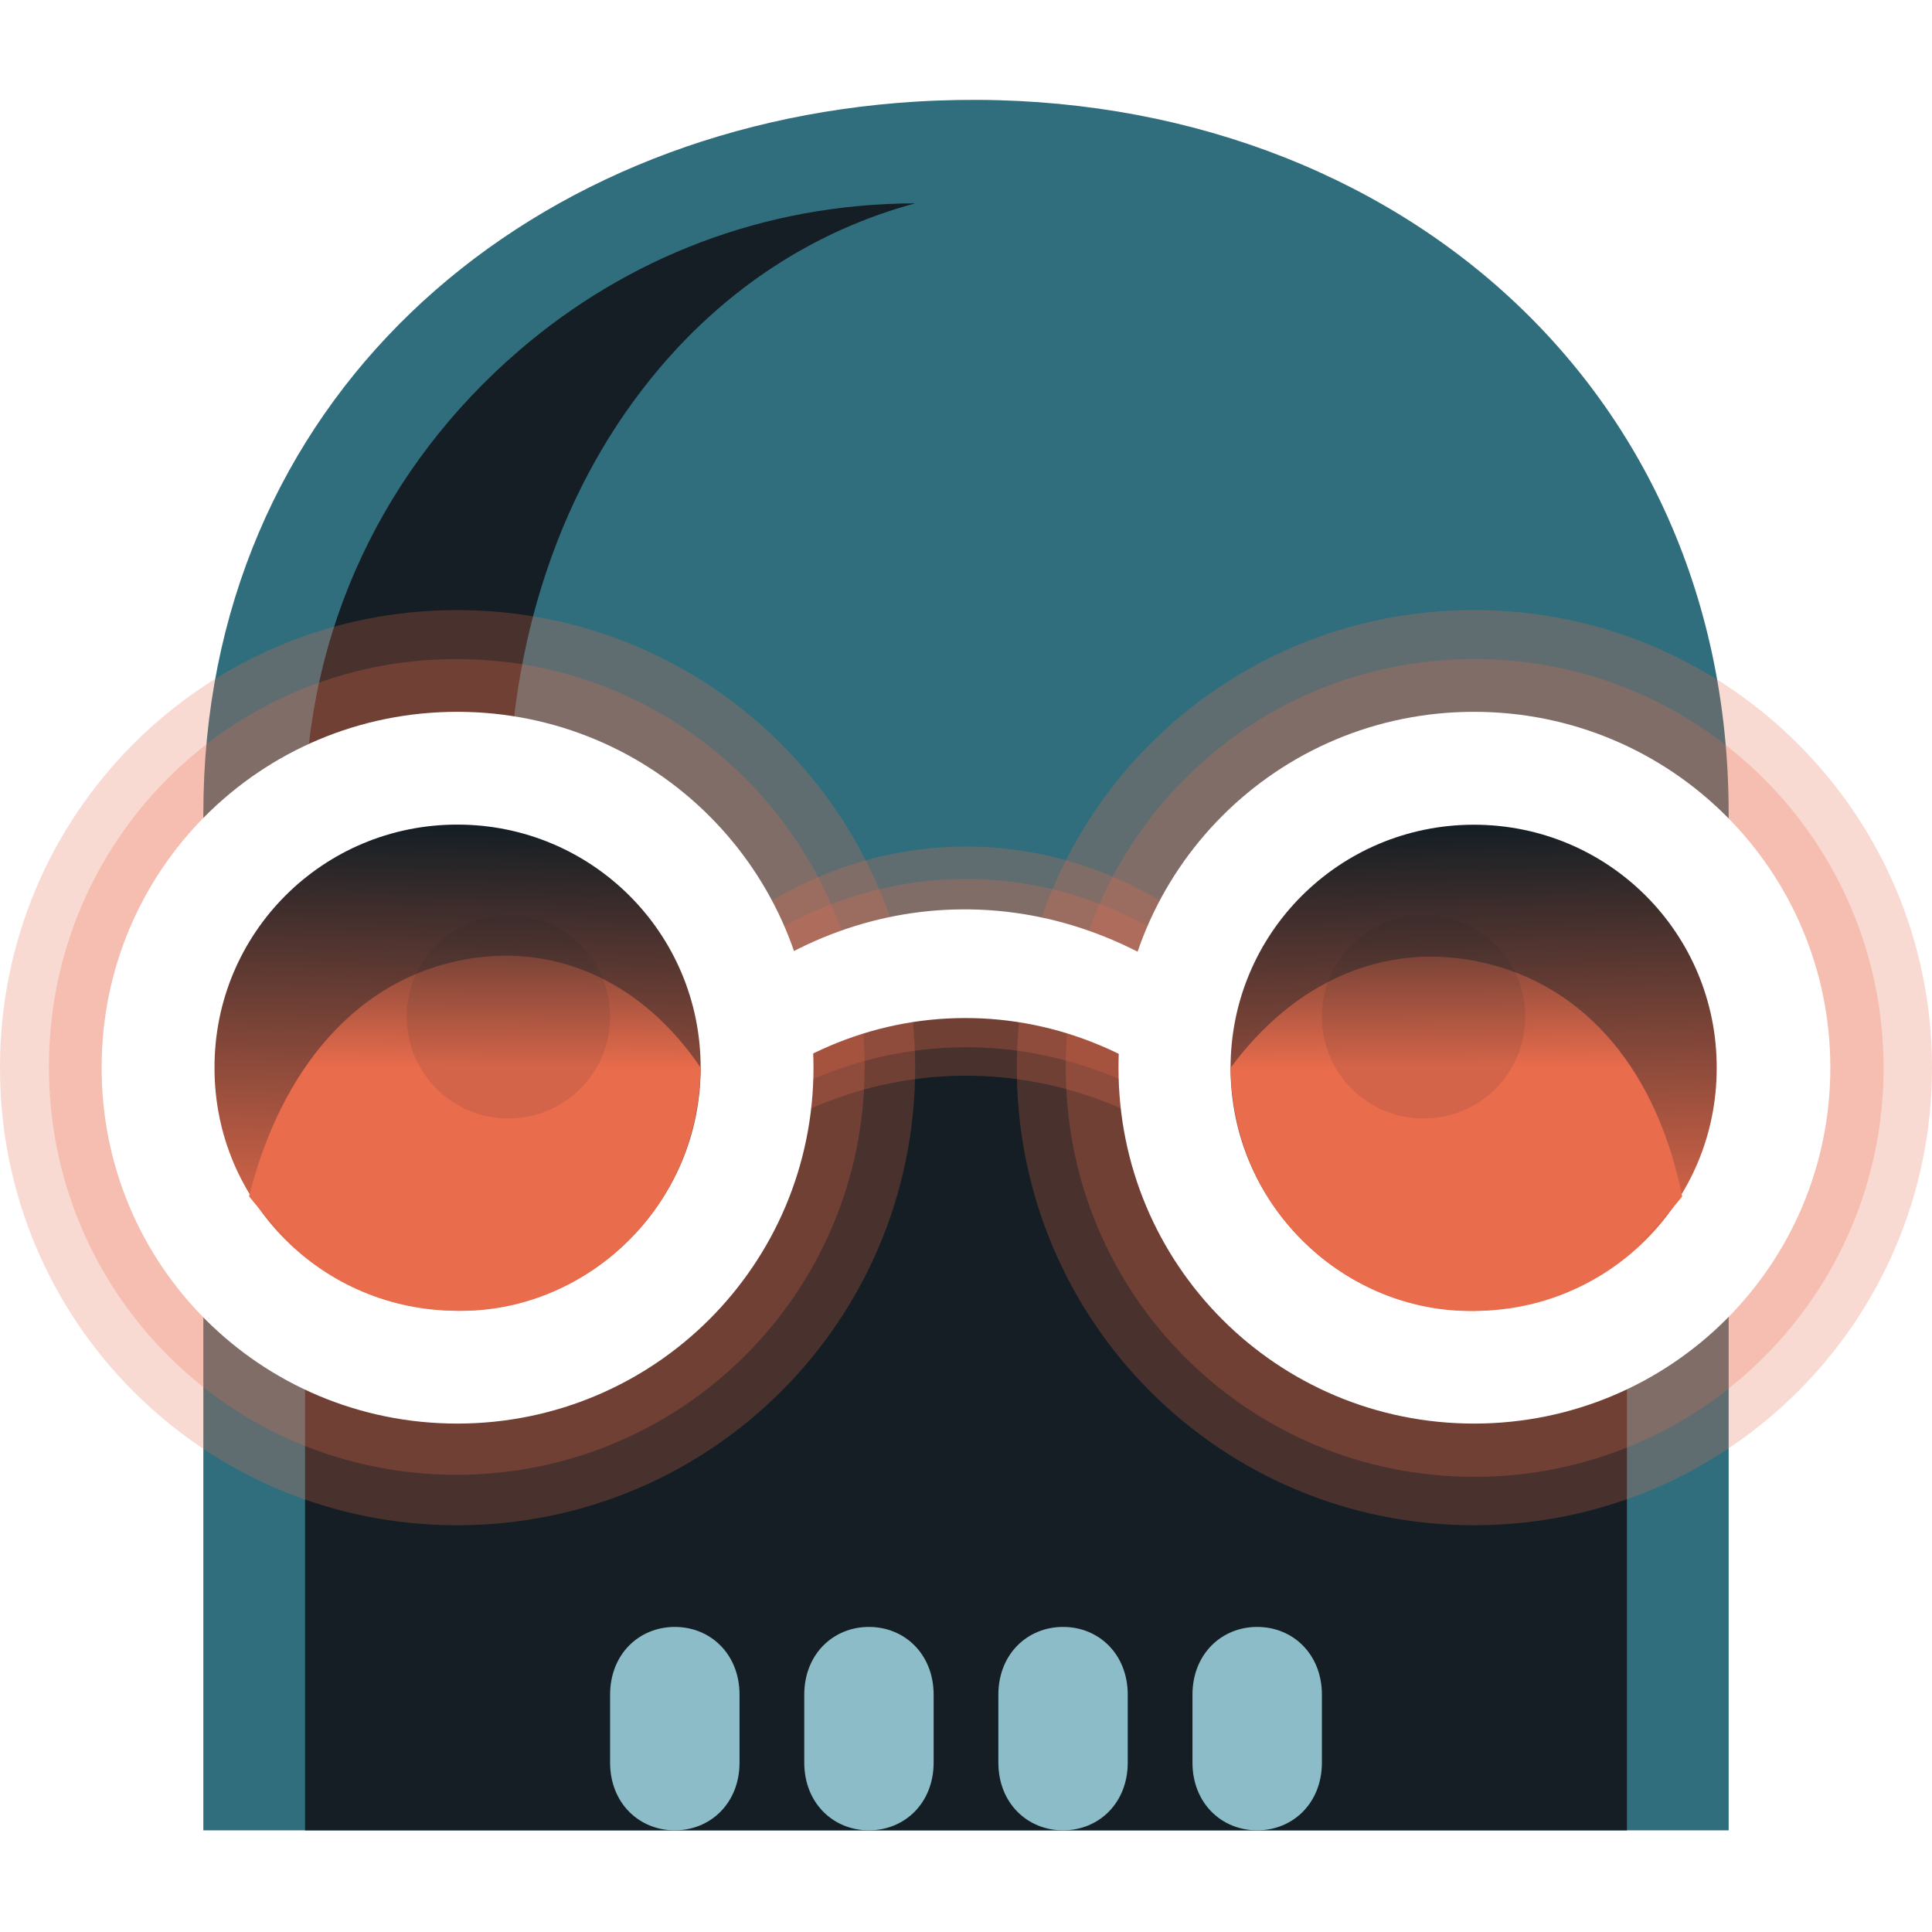
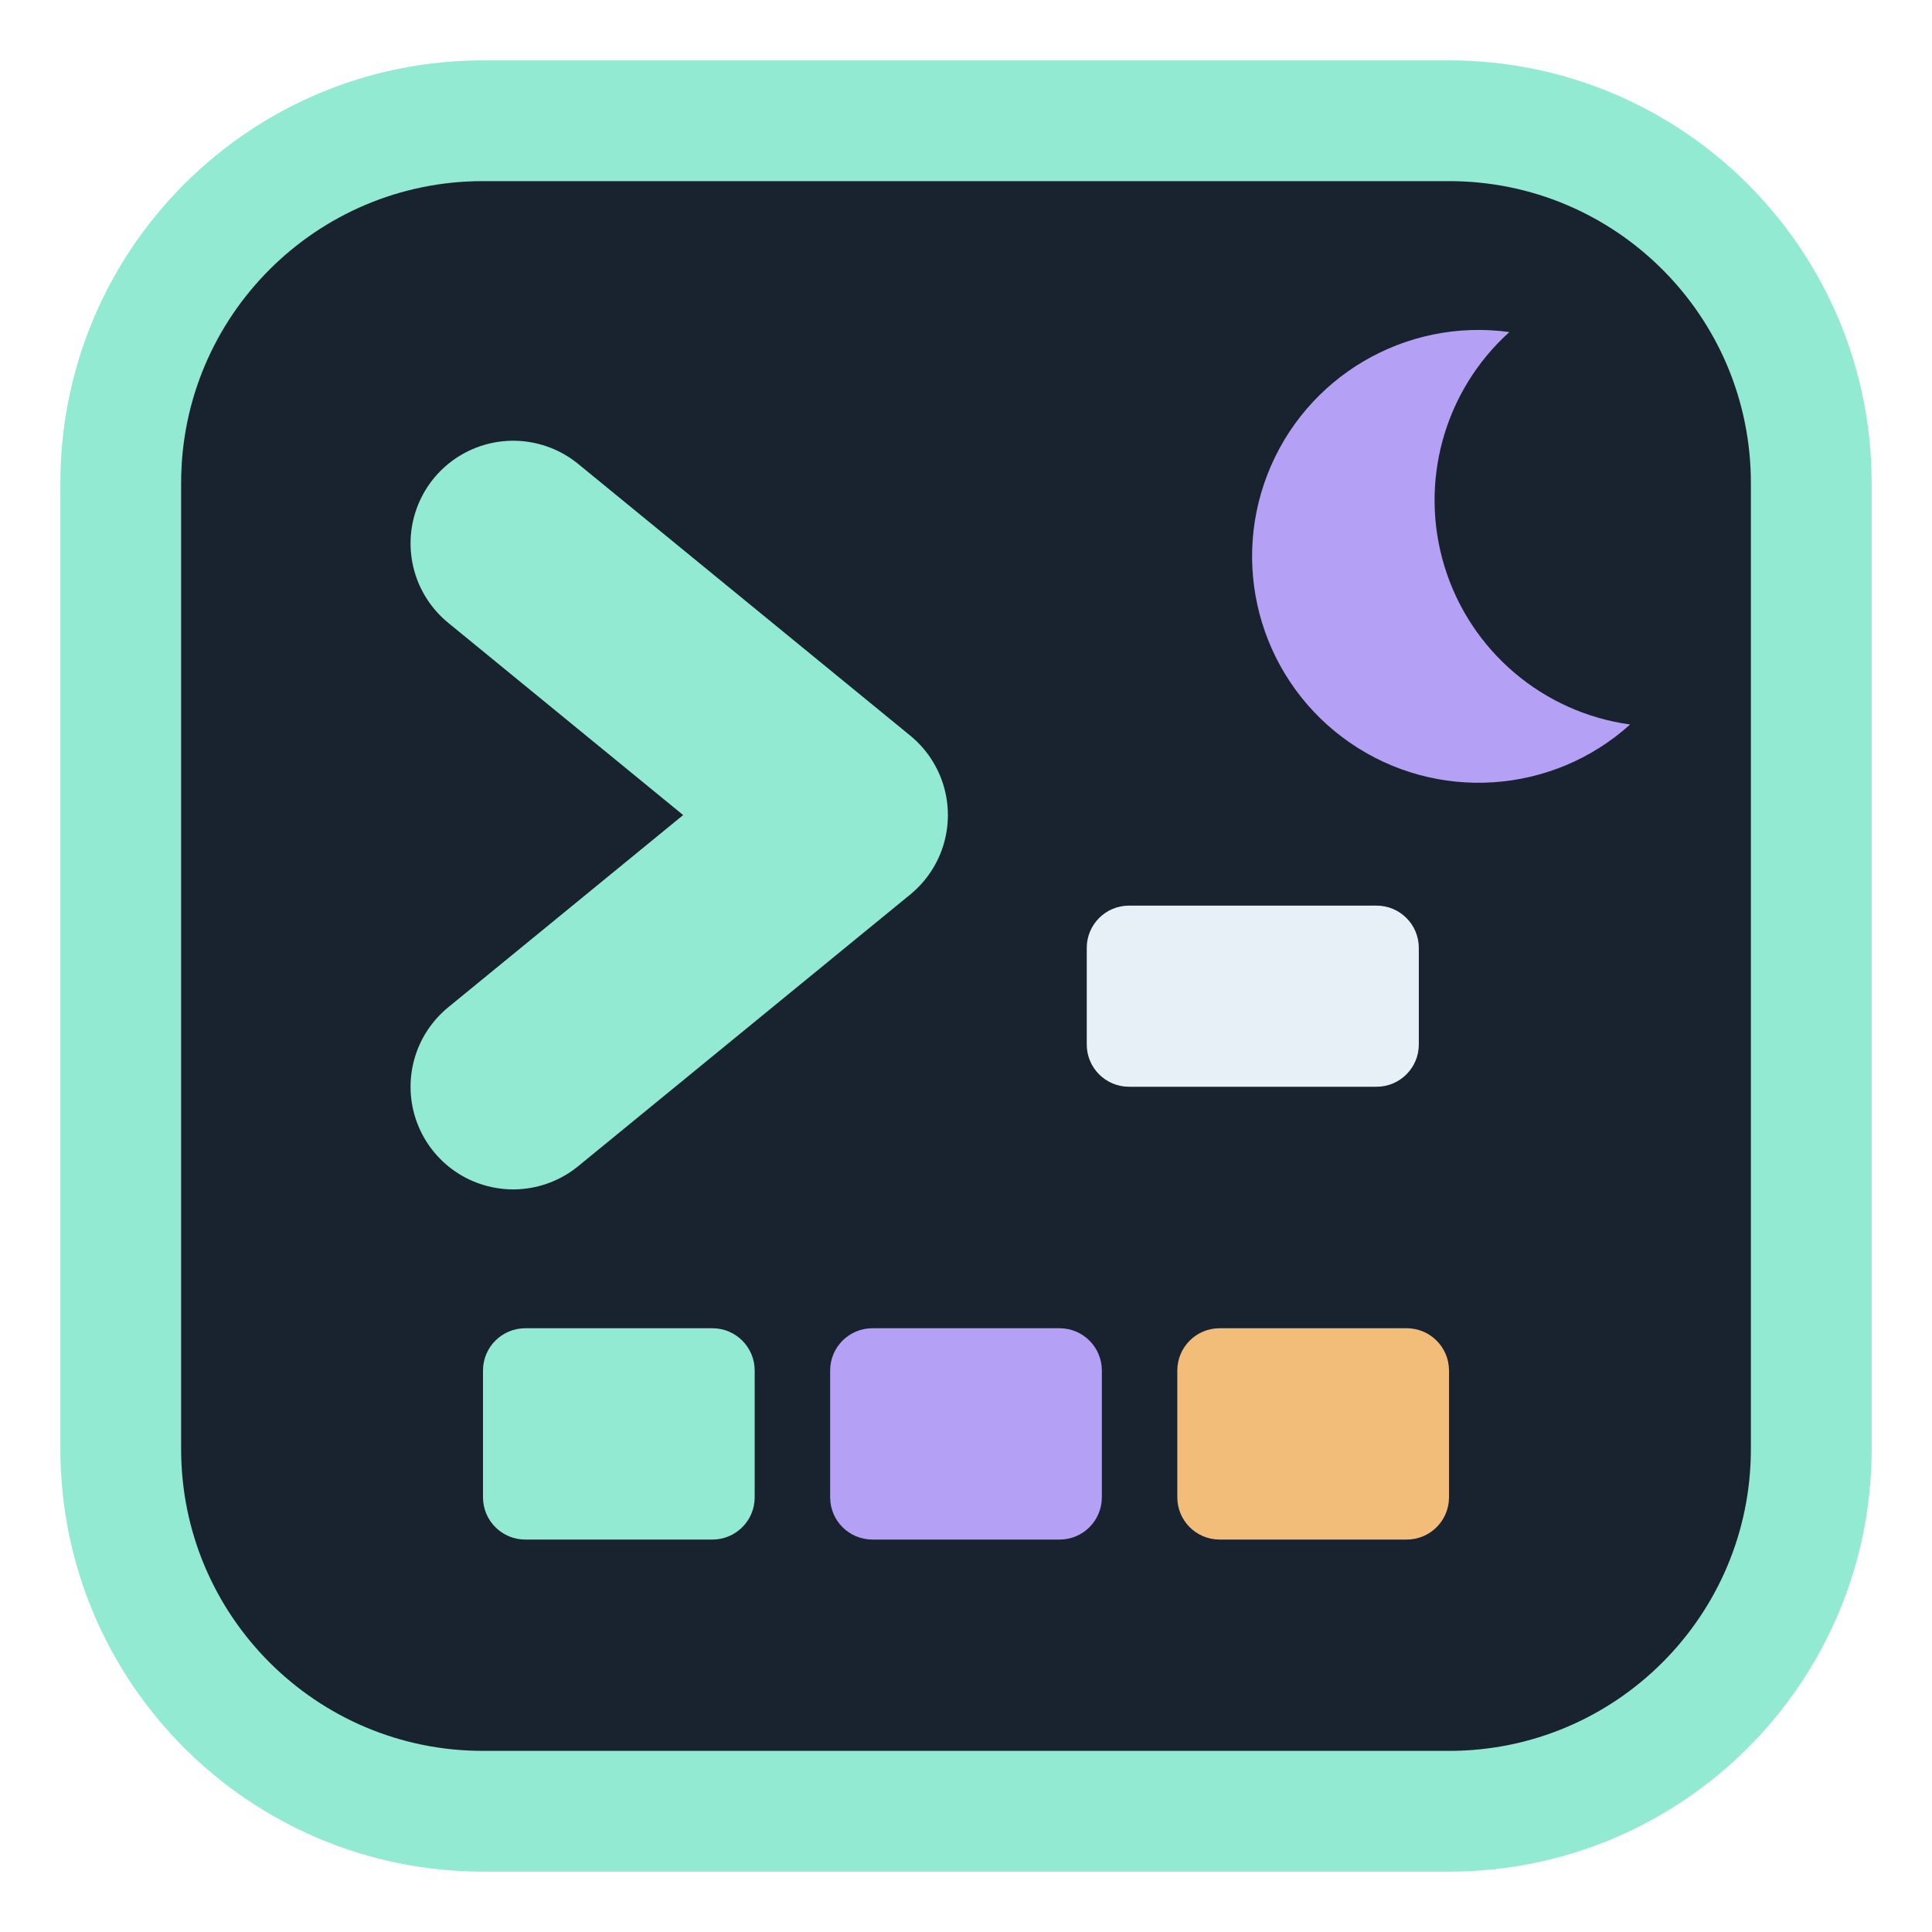
<svg xmlns="http://www.w3.org/2000/svg" viewBox="0 0 32 32">
-   <defs>
-     <linearGradient x1="7.579" y1="13.474" x2="7.433" y2="20.898" id="gradient6390" gradientUnits="userSpaceOnUse">
-       <stop offset="0%" stop-color="rgb(20,30,36)" />
-       <stop offset="100%" stop-color="rgb(233,108,76)" />
-     </linearGradient>
-     <linearGradient x1="7.579" y1="13.474" x2="7.55" y2="17.696" id="gradient6391" gradientUnits="userSpaceOnUse">
-       <stop offset="0%" stop-color="rgb(20,30,36)" />
-       <stop offset="100%" stop-color="rgb(233,108,76)" />
-     </linearGradient>
-     <linearGradient x1="24.408" y1="13.476" x2="24.554" y2="20.901" id="gradient6392" gradientUnits="userSpaceOnUse">
-       <stop offset="0%" stop-color="rgb(20,30,36)" />
-       <stop offset="100%" stop-color="rgb(233,108,76)" />
-     </linearGradient>
-     <linearGradient x1="24.408" y1="13.476" x2="24.437" y2="17.698" id="gradient6393" gradientUnits="userSpaceOnUse">
-       <stop offset="0%" stop-color="rgb(20,30,36)" />
-       <stop offset="100%" stop-color="rgb(233,108,76)" />
-     </linearGradient>
-     <linearGradient x1="7.579" y1="13.658" x2="7.439" y2="20.758" id="gradient6397" gradientUnits="userSpaceOnUse">
-       <stop offset="0%" stop-color="rgb(20,30,36)" />
-       <stop offset="100%" stop-color="rgb(233,108,76)" />
-     </linearGradient>
-     <linearGradient x1="7.579" y1="13.658" x2="7.551" y2="17.696" id="gradient6398" gradientUnits="userSpaceOnUse">
-       <stop offset="0%" stop-color="rgb(20,30,36)" />
-       <stop offset="100%" stop-color="rgb(233,108,76)" />
-     </linearGradient>
-     <linearGradient x1="24.408" y1="13.66" x2="24.547" y2="20.76" id="gradient6399" gradientUnits="userSpaceOnUse">
-       <stop offset="0%" stop-color="rgb(20,30,36)" />
-       <stop offset="100%" stop-color="rgb(233,108,76)" />
-     </linearGradient>
-     <linearGradient x1="24.408" y1="13.66" x2="24.436" y2="17.698" id="gradient6400" gradientUnits="userSpaceOnUse">
-       <stop offset="0%" stop-color="rgb(20,30,36)" />
-       <stop offset="100%" stop-color="rgb(233,108,76)" />
-     </linearGradient>
-   </defs>
-   <g>
-     <path d="M0,0 L32,0 L32,32 L0,32 L0,0 Z" fill="transparent" opacity="1" />
-   </g>
-   <g>
-     <path d="M3.368,30.316 L3.368,13.474 C3.368,6.672 8.598,2.091 15.158,1.684 C22.56,1.226 28.632,6.071 28.632,13.474 L28.632,30.316 L3.368,30.316 Z" fill="rgb(49,110,125)" opacity="1" />
-     <path d="M5.053,30.316 L5.053,13.474 C5.053,10.422 6.383,7.711 8.596,5.807 C10.387,4.266 12.655,3.373 15.158,3.368 C13.466,3.825 12.044,4.784 10.944,6.074 C9.269,8.037 8.421,10.657 8.421,13.474 L8.421,20.21 C10.477,18.579 12.757,17.349 15.158,16.842 C16.831,16.489 18.538,16.489 20.21,16.842 C22.612,17.349 24.892,18.579 26.947,20.21 L26.947,30.316 L5.053,30.316 Z" fill="rgb(20,30,36)" opacity="1" />
-     <path d="M10.105,28.07 C10.105,27.399 10.584,26.947 11.177,26.947 C11.77,26.947 12.249,27.399 12.249,28.07 L12.249,29.193 C12.249,29.864 11.77,30.316 11.177,30.316 C10.584,30.316 10.105,29.864 10.105,29.193 L10.105,28.07 Z" fill="rgb(139,188,199)" opacity="1" />
-     <path d="M13.321,28.07 C13.321,27.399 13.8,26.947 14.392,26.947 C14.985,26.947 15.464,27.399 15.464,28.07 L15.464,29.193 C15.464,29.864 14.985,30.316 14.392,30.316 C13.8,30.316 13.321,29.864 13.321,29.193 L13.321,28.07 Z" fill="rgb(139,188,199)" opacity="1" />
-     <path d="M16.536,28.07 C16.536,27.399 17.015,26.947 17.608,26.947 C18.201,26.947 18.679,27.399 18.679,28.07 L18.679,29.193 C18.679,29.864 18.201,30.316 17.608,30.316 C17.015,30.316 16.536,29.864 16.536,29.193 L16.536,28.07 Z" fill="rgb(139,188,199)" opacity="1" />
-     <path d="M19.751,28.07 C19.751,27.399 20.23,26.947 20.823,26.947 C21.416,26.947 21.895,27.399 21.895,28.07 L21.895,29.193 C21.895,29.864 21.416,30.316 20.823,30.316 C20.23,30.316 19.751,29.864 19.751,29.193 L19.751,28.07 Z" fill="rgb(139,188,199)" opacity="1" />
-   </g>
-   <g>
-     <path d="M11.79,15.63 C13.018,14.587 14.472,14.022 16,14.022 C17.527,14.022 18.982,14.587 20.21,15.63 L20.21,19.368 C18.97,18.36 17.518,17.817 16,17.817 C14.482,17.817 13.03,18.36 11.79,19.368 L11.79,15.63 Z" fill="rgb(233,108,76)" opacity="0.25" />
-     <path d="M11.79,16.168 C13.018,15.124 14.472,14.559 16,14.559 C17.527,14.559 18.982,15.124 20.21,16.168 L20.21,18.897 C18.97,17.889 17.518,17.346 16,17.346 C14.482,17.346 13.03,17.889 11.79,18.897 L11.79,16.168 Z" fill="rgb(233,108,76)" opacity="0.25" />
-     <path d="M0,17.684 C-0.006,13.49 3.375,10.101 7.579,10.105 C11.772,10.11 15.158,13.492 15.158,17.684 C15.158,21.876 11.772,25.259 7.579,25.263 C3.375,25.268 -0.006,21.878 0,17.684 Z" fill="rgb(233,108,76)" opacity="0.25" />
-     <path d="M0.811,17.671 C0.805,13.933 3.819,10.912 7.566,10.916 C11.303,10.92 14.322,13.935 14.322,17.671 C14.322,21.408 11.303,24.423 7.566,24.427 C3.819,24.431 0.805,21.41 0.811,17.671 Z" fill="rgb(233,108,76)" opacity="0.25" />
-     <path d="M16.842,17.684 C16.836,13.49 20.218,10.101 24.421,10.105 C28.614,10.11 32,13.492 32,17.684 C32,21.876 28.614,25.259 24.421,25.263 C20.218,25.268 16.836,21.878 16.842,17.684 Z" fill="rgb(233,108,76)" opacity="0.25" />
-     <path d="M17.653,17.688 C17.647,13.941 20.669,10.912 24.425,10.916 C28.172,10.92 31.198,13.943 31.198,17.688 C31.198,21.434 28.172,24.457 24.425,24.461 C20.669,24.465 17.647,21.436 17.653,17.688 Z" fill="rgb(233,108,76)" opacity="0.25" />
-   </g>
-   <g>
-     <path d="M3.368,17.684 C3.365,15.354 5.244,13.471 7.579,13.474 C9.908,13.476 11.79,15.355 11.79,17.684 C11.79,20.013 9.908,21.892 7.579,21.895 C5.244,21.897 3.365,20.014 3.368,17.684 Z" fill="url(#gradient6390)" opacity="1" />
-     <path d="M11.79,17.684 C11.769,18.866 11.306,19.927 10.521,20.699 C9.732,21.474 8.67,21.913 7.579,21.895 C6.214,21.871 4.933,21.128 3.966,19.912 C4.52,17.711 5.839,16.124 7.758,15.801 C9.343,15.534 10.808,16.235 11.79,17.684 Z" fill="url(#gradient6391)" opacity="1" />
-     <path d="M28.618,17.686 C28.622,15.357 26.743,13.473 24.408,13.476 C22.078,13.479 20.197,15.358 20.197,17.686 C20.197,20.015 22.078,21.895 24.408,21.897 C26.743,21.9 28.622,20.017 28.618,17.686 Z" fill="url(#gradient6392)" opacity="1" />
-     <path d="M20.197,17.686 C20.218,18.869 20.681,19.929 21.466,20.701 C22.255,21.476 23.316,21.916 24.408,21.897 C25.773,21.874 27.054,21.13 28.02,19.915 C27.599,17.807 26.396,16.26 24.531,15.855 C22.86,15.492 21.298,16.193 20.197,17.686 Z" fill="url(#gradient6393)" opacity="1" />
-     <path d="M11.79,16.675 C12.992,15.636 14.427,15.073 15.932,15.062 C17.478,15.051 18.957,15.622 20.21,16.675 L20.21,18.637 C19.007,17.488 17.536,16.857 15.971,16.862 C14.424,16.867 12.971,17.495 11.79,18.637 L11.79,16.675 Z" fill="rgb(255,255,255)" opacity="1" />
-     <path d="M1.684,17.684 C1.679,14.422 4.309,11.786 7.579,11.79 C10.84,11.793 13.474,14.424 13.474,17.684 C13.474,20.945 10.84,23.575 7.579,23.579 C4.309,23.582 1.679,20.946 1.684,17.684 Z" fill="rgb(255,255,255)" opacity="1" />
-     <path d="M18.526,17.684 C18.522,14.422 21.152,11.786 24.421,11.79 C27.682,11.793 30.316,14.424 30.316,17.684 C30.316,20.945 27.682,23.575 24.421,23.579 C21.152,23.582 18.522,20.946 18.526,17.684 Z" fill="rgb(255,255,255)" opacity="1" />
-     <path d="M3.553,17.684 C3.549,15.456 5.346,13.655 7.579,13.658 C9.806,13.66 11.605,15.457 11.605,17.684 C11.605,19.911 9.806,21.708 7.579,21.711 C5.346,21.713 3.549,19.912 3.553,17.684 Z" fill="url(#gradient6397)" opacity="1" />
-     <path d="M11.605,17.684 C11.586,18.815 11.143,19.829 10.392,20.567 C9.637,21.308 8.623,21.729 7.579,21.711 C6.274,21.688 5.049,20.977 4.125,19.815 C4.654,17.71 5.915,16.192 7.75,15.883 C9.266,15.628 10.667,16.299 11.605,17.684 Z" fill="url(#gradient6398)" opacity="1" />
-     <path d="M28.434,17.687 C28.438,15.458 26.641,13.658 24.408,13.66 C22.18,13.663 20.382,15.46 20.382,17.687 C20.382,19.914 22.18,21.71 24.408,21.713 C26.641,21.715 28.438,19.915 28.434,17.687 Z" fill="url(#gradient6399)" opacity="1" />
-     <path d="M20.382,17.687 C20.401,18.817 20.844,19.831 21.595,20.569 C22.349,21.311 23.364,21.731 24.408,21.713 C25.713,21.691 26.938,20.979 27.862,19.817 C27.46,17.801 26.309,16.323 24.525,15.935 C22.928,15.588 21.434,16.258 20.382,17.687 Z" fill="url(#gradient6400)" opacity="1" />
-   </g>
-   <g>
-     <path d="M8.421,15.158 C9.353,15.156 10.106,15.908 10.105,16.842 C10.104,17.774 9.353,18.526 8.421,18.526 C7.489,18.526 6.738,17.774 6.737,16.842 C6.736,15.908 7.489,15.156 8.421,15.158 Z" fill="rgb(20,30,36)" opacity="0.1" />
-     <path d="M23.579,15.158 C24.511,15.156 25.264,15.908 25.263,16.842 C25.262,17.774 24.511,18.526 23.579,18.526 C22.647,18.526 21.896,17.774 21.895,16.842 C21.894,15.908 22.647,15.156 23.579,15.158 Z" fill="rgb(20,30,36)" opacity="0.1" />
-   </g>
+   <rect x="2" y="2" width="28" height="28" rx="6" fill="#18232f" stroke="#91ead1" stroke-width="2" />
+   <path d="M8.5 9 14 13.5 8.5 18" fill="none" stroke="#91ead1" stroke-width="3.4" stroke-linecap="round" stroke-linejoin="round" />
+   <rect x="18" y="15" width="5.5" height="3" rx=".7" fill="#e7f0f6" />
+   <path d="M25 5.5a3.75 3.75 0 1 0 2 6.5A3.75 3.75 0 0 1 25 5.5Z" fill="#b4a1f5" />
+   <rect x="8" y="22" width="4.5" height="3.5" rx=".7" fill="#91ead1" />
+   <rect x="13.75" y="22" width="4.5" height="3.5" rx=".7" fill="#b4a1f5" />
+   <rect x="19.5" y="22" width="4.5" height="3.5" rx=".7" fill="#f2bd79" />
</svg>
